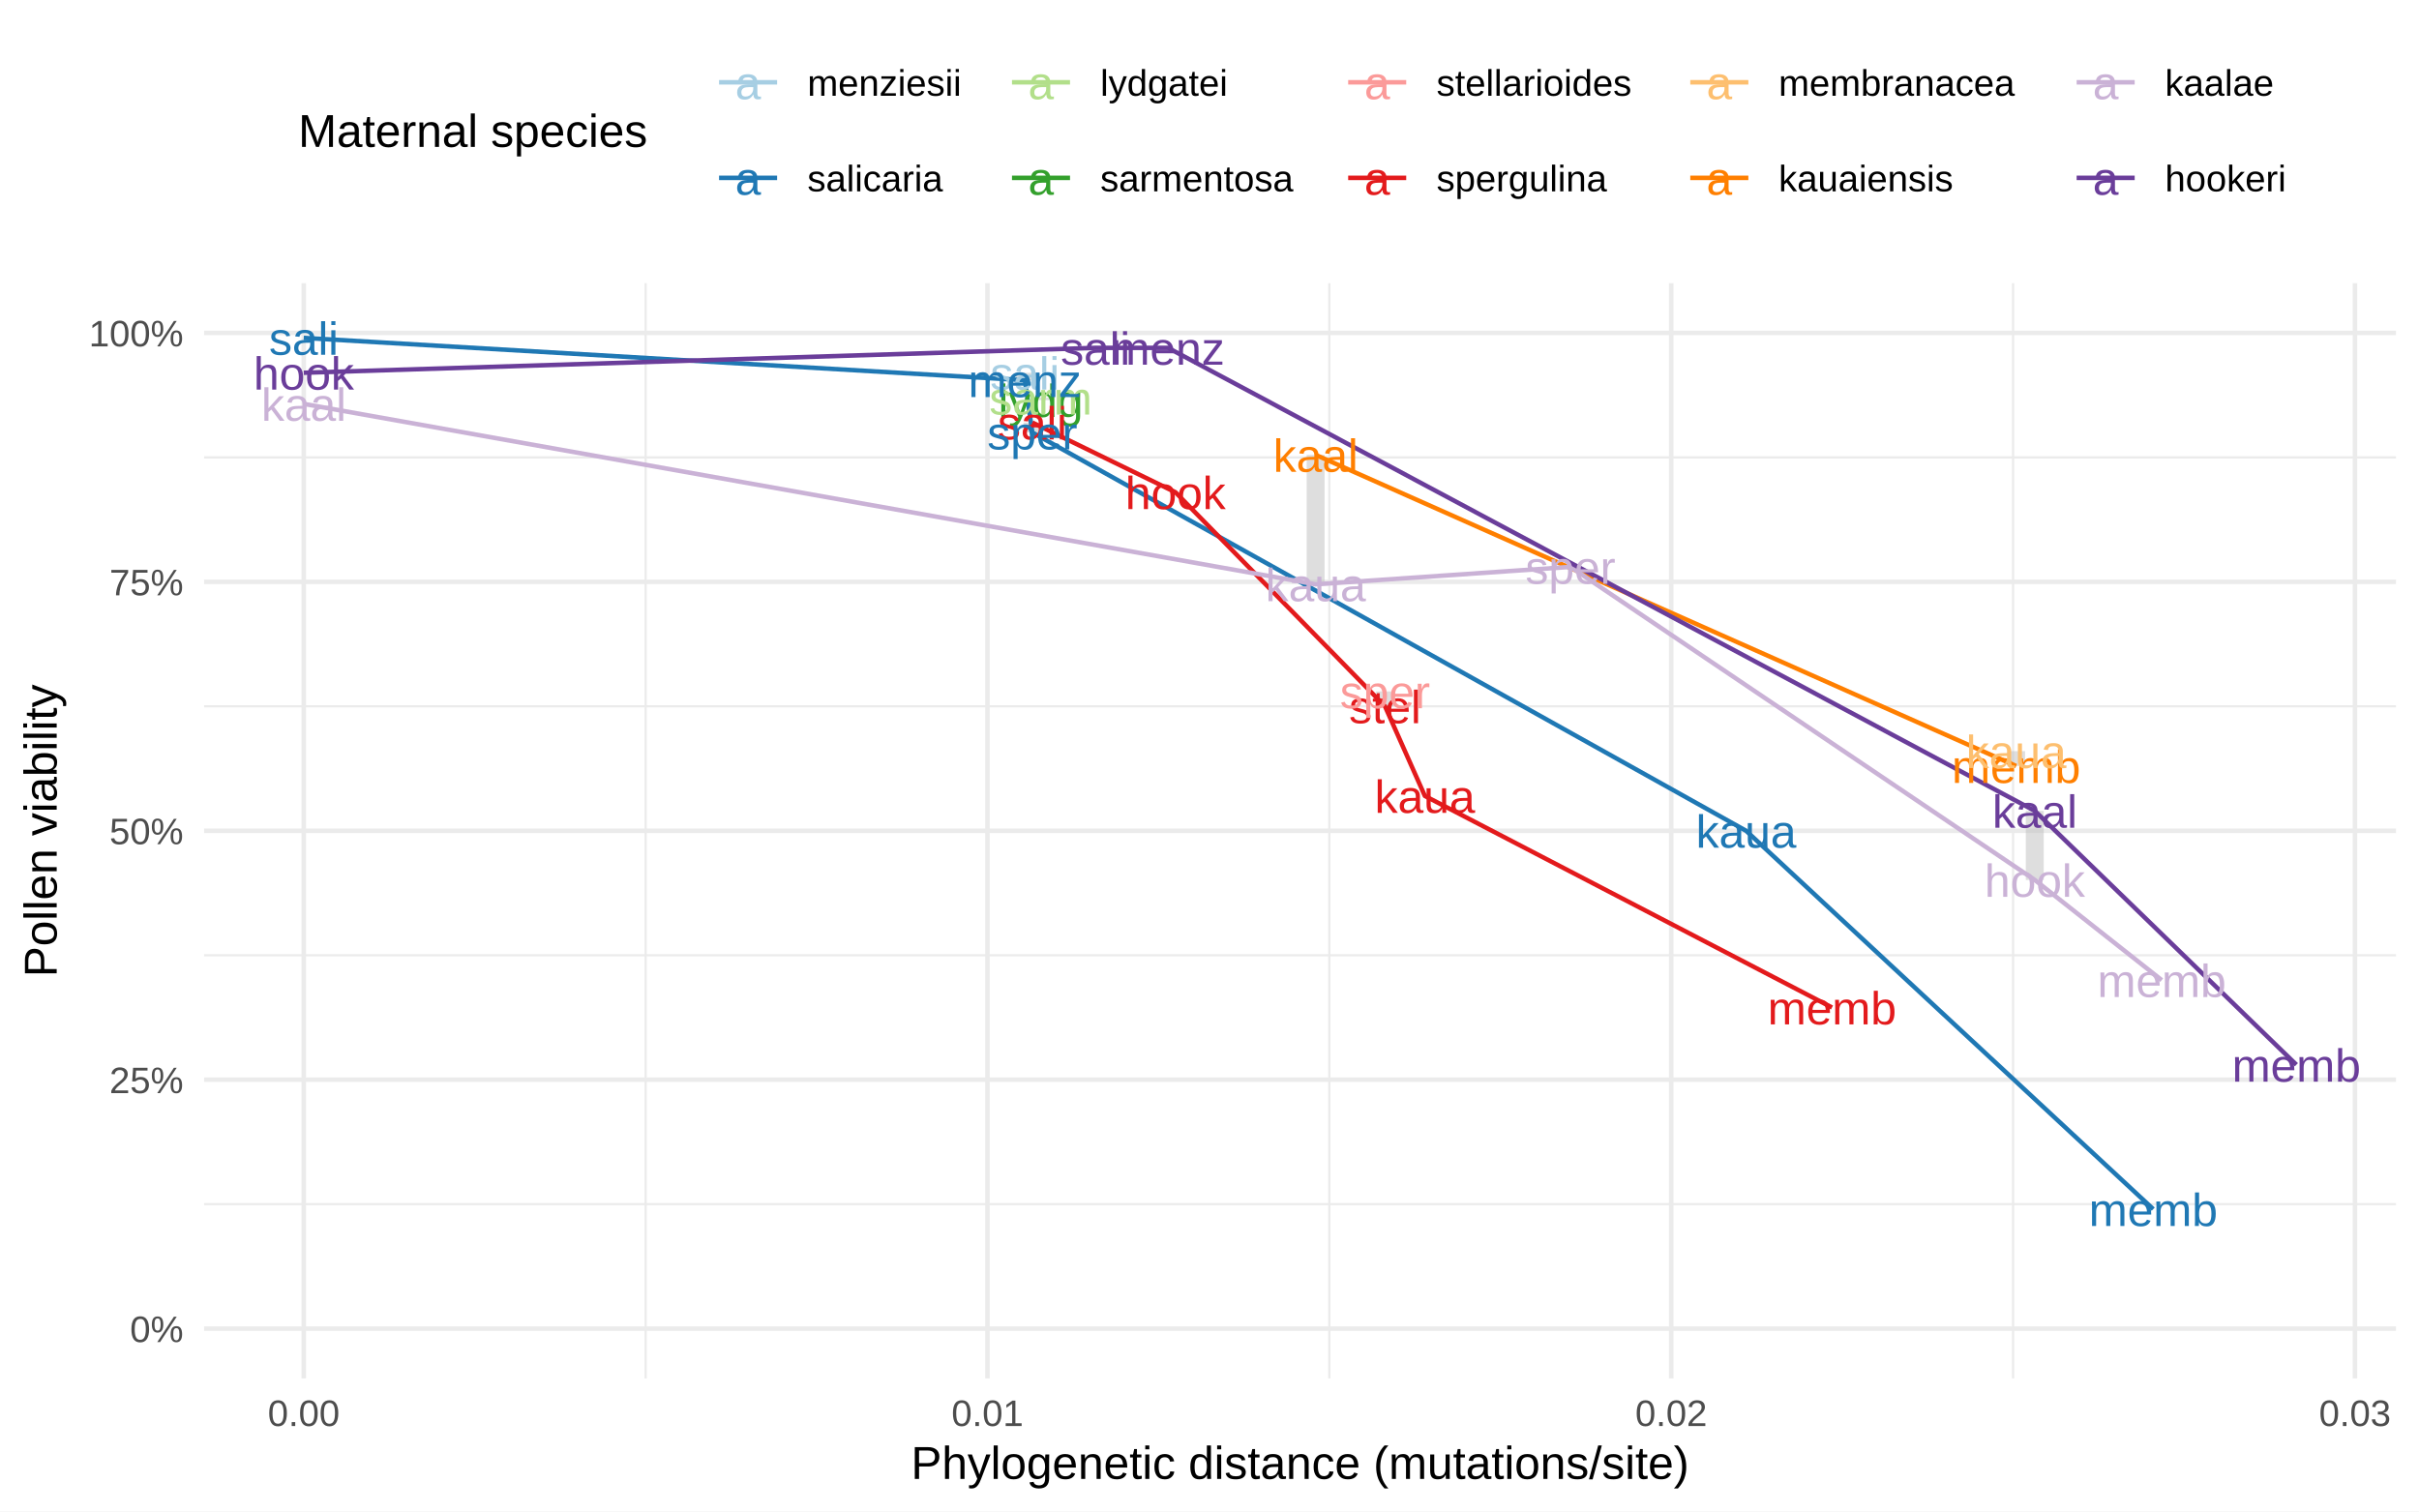
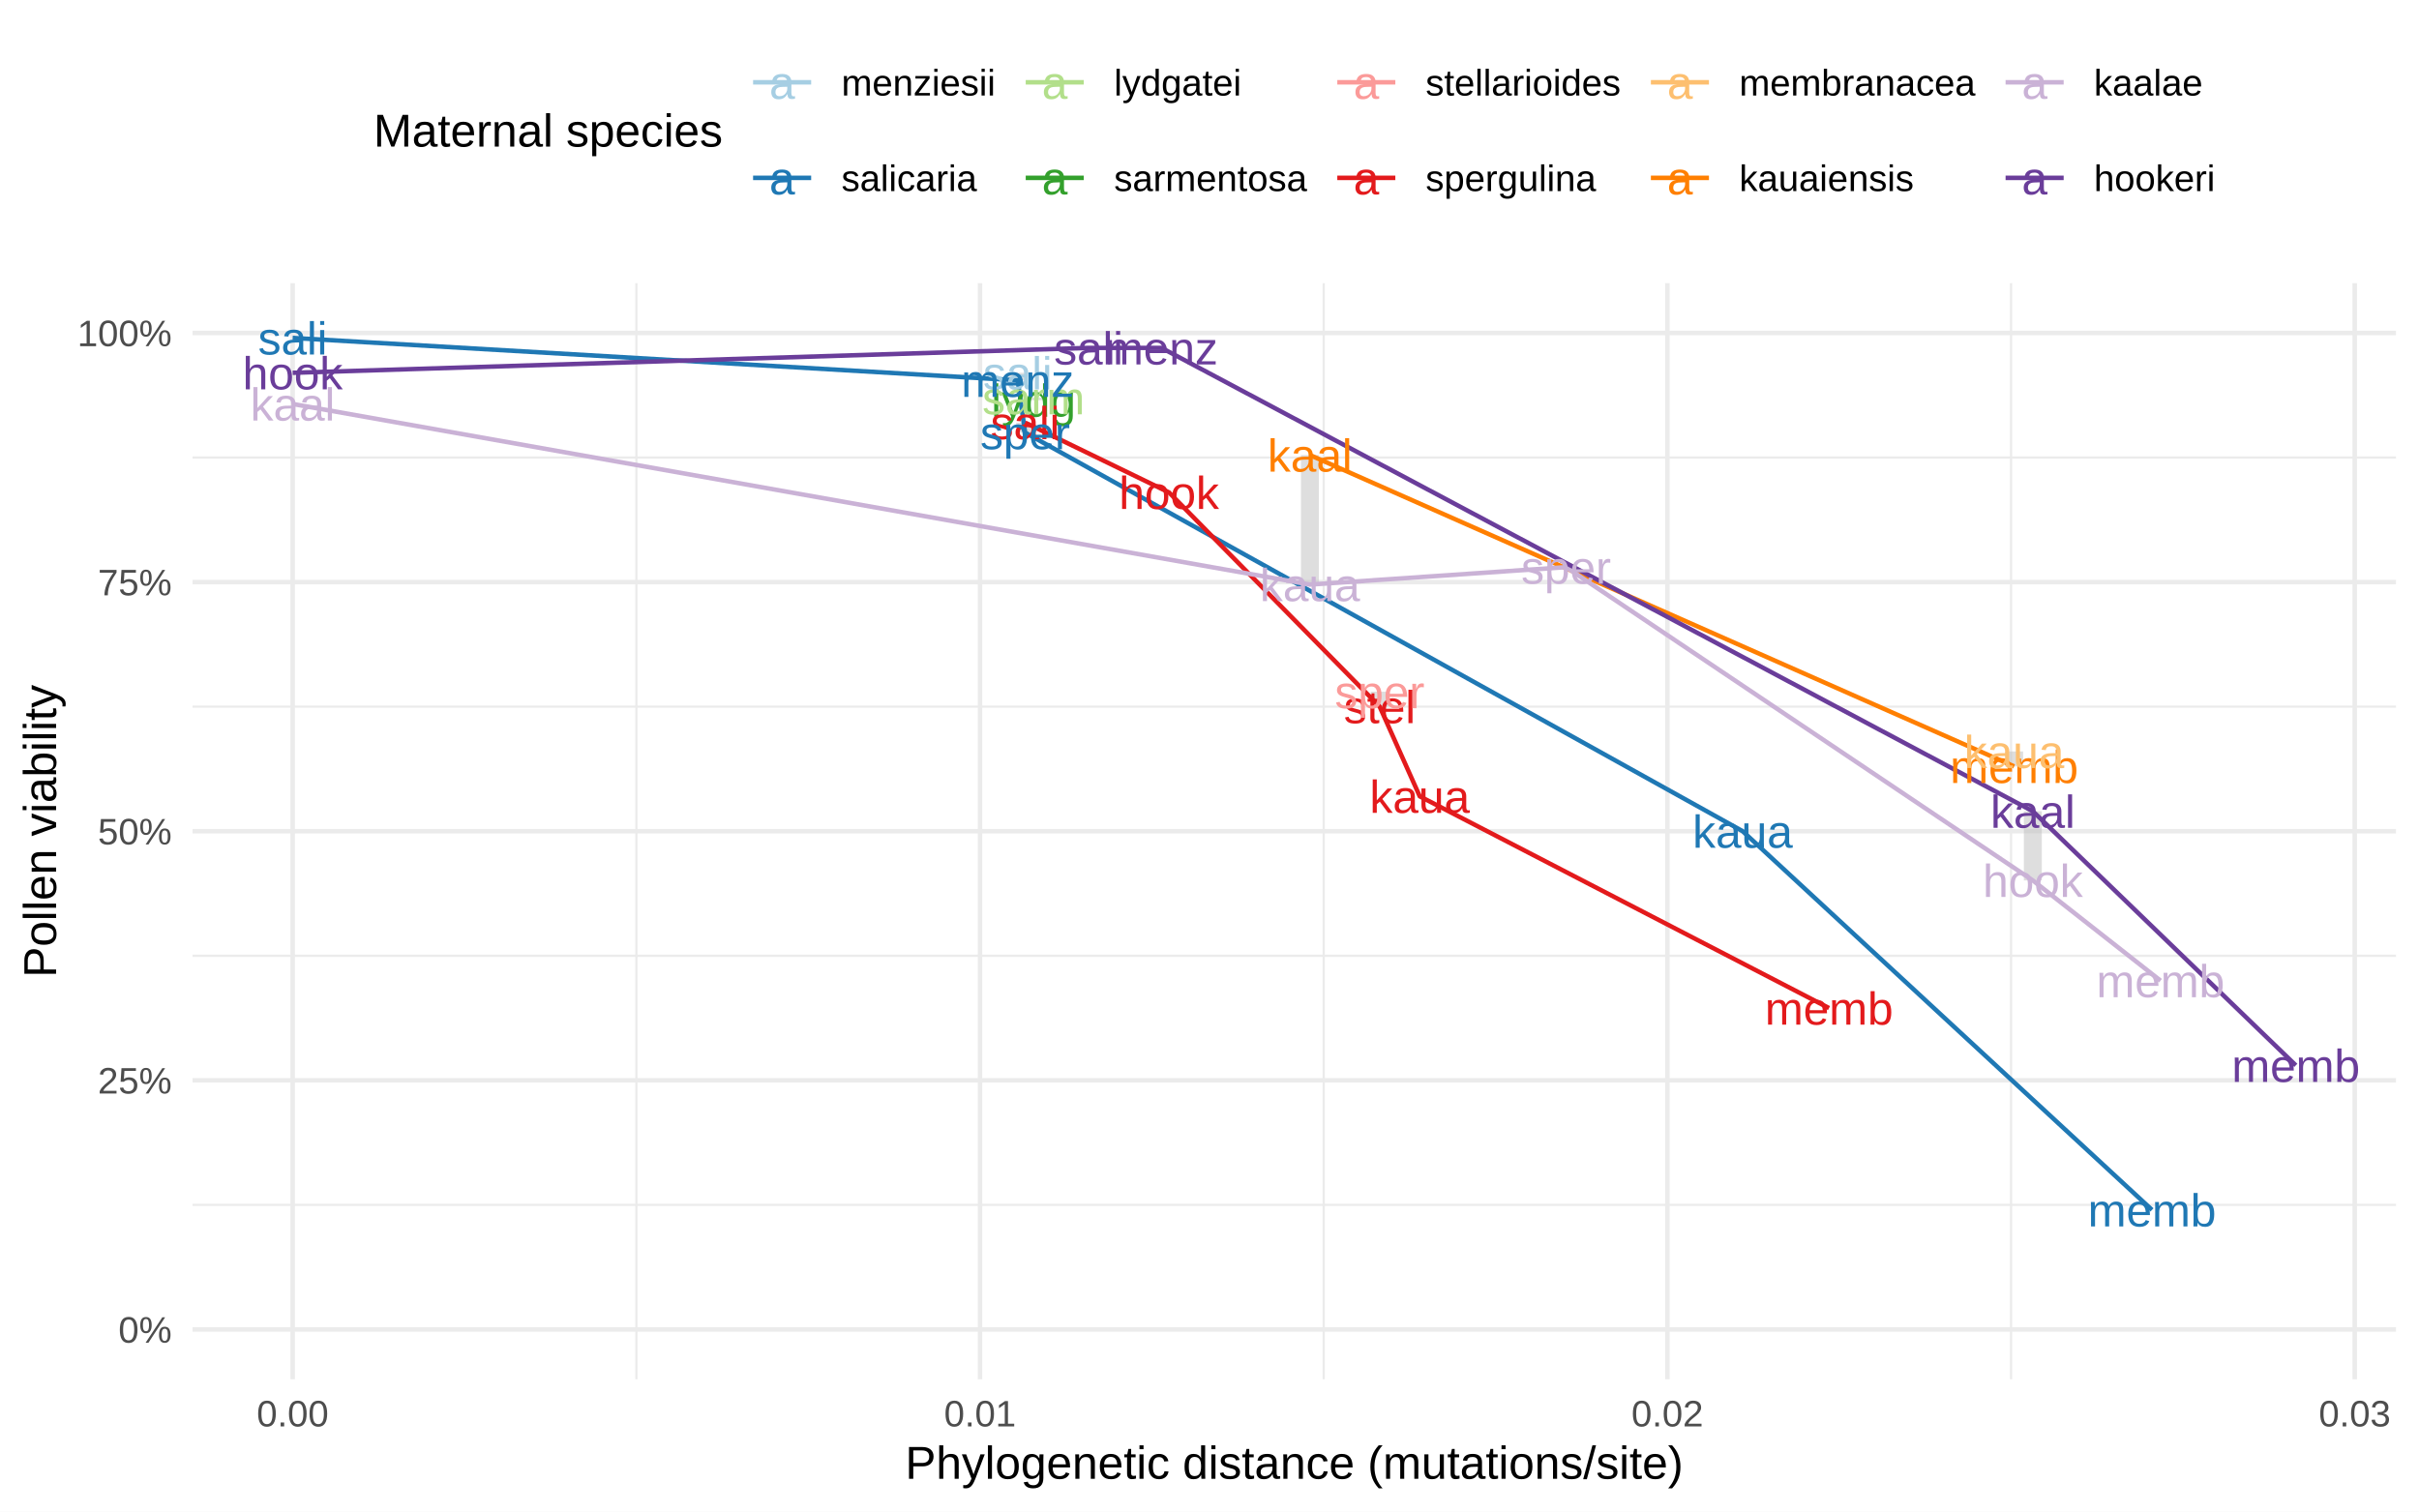
- <svg xmlns="http://www.w3.org/2000/svg" class="svglite" width="576.00pt" height="360.00pt" viewBox="0 0 576.00 360.00">
-   <defs>
-     <style type="text/css">
+ <svg xmlns="http://www.w3.org/2000/svg" width="576.00pt" height="360.00pt" viewBox="0 0 576.00 360.00">
+   <g class="svglite">
+     <defs>
+       <style type="text/css">
    .svglite line, .svglite polyline, .svglite polygon, .svglite path, .svglite rect, .svglite circle {
      fill: none;
      stroke: #000000;
      stroke-linecap: round;
      stroke-linejoin: round;
      stroke-miterlimit: 10.00;
    }
    .svglite text {
      white-space: pre;
    }
+     .svglite g.glyphgroup path {
+       fill: inherit;
+       stroke: none;
+     }
  </style>
-   </defs>
-   <rect width="100%" height="100%" style="stroke: none; fill: #FFFFFF;" />
-   <defs>
-     <clipPath id="cpMC4wMHw1NzYuMDB8MC4wMHwzNjAuMDA=">
-       <rect x="0.00" y="0.00" width="576.00" height="360.00" />
-     </clipPath>
-   </defs>
-   <g clip-path="url(#cpMC4wMHw1NzYuMDB8MC4wMHwzNjAuMDA=)">
- </g>
-   <defs>
-     <clipPath id="cpNDguNjB8NTcwLjUyfDY3LjQ0fDMyOC4yOQ==">
-       <rect x="48.60" y="67.44" width="521.92" height="260.86" />
-     </clipPath>
-   </defs>
-   <g clip-path="url(#cpNDguNjB8NTcwLjUyfDY3LjQ0fDMyOC4yOQ==)">
-     <polyline points="48.60,286.79 570.52,286.79 " style="stroke-width: 0.53; stroke: #EBEBEB; stroke-linecap: butt;" />
-     <polyline points="48.60,227.51 570.52,227.51 " style="stroke-width: 0.53; stroke: #EBEBEB; stroke-linecap: butt;" />
-     <polyline points="48.60,168.22 570.52,168.22 " style="stroke-width: 0.53; stroke: #EBEBEB; stroke-linecap: butt;" />
-     <polyline points="48.60,108.94 570.52,108.94 " style="stroke-width: 0.53; stroke: #EBEBEB; stroke-linecap: butt;" />
-     <polyline points="153.73,328.29 153.73,67.44 " style="stroke-width: 0.53; stroke: #EBEBEB; stroke-linecap: butt;" />
-     <polyline points="316.54,328.29 316.54,67.44 " style="stroke-width: 0.53; stroke: #EBEBEB; stroke-linecap: butt;" />
-     <polyline points="479.35,328.29 479.35,67.44 " style="stroke-width: 0.53; stroke: #EBEBEB; stroke-linecap: butt;" />
-     <polyline points="48.60,316.44 570.52,316.44 " style="stroke-width: 1.07; stroke: #EBEBEB; stroke-linecap: butt;" />
-     <polyline points="48.60,257.15 570.52,257.15 " style="stroke-width: 1.07; stroke: #EBEBEB; stroke-linecap: butt;" />
-     <polyline points="48.60,197.87 570.52,197.87 " style="stroke-width: 1.07; stroke: #EBEBEB; stroke-linecap: butt;" />
-     <polyline points="48.60,138.58 570.52,138.58 " style="stroke-width: 1.07; stroke: #EBEBEB; stroke-linecap: butt;" />
-     <polyline points="48.60,79.29 570.52,79.29 " style="stroke-width: 1.07; stroke: #EBEBEB; stroke-linecap: butt;" />
-     <polyline points="72.33,328.29 72.33,67.44 " style="stroke-width: 1.07; stroke: #EBEBEB; stroke-linecap: butt;" />
-     <polyline points="235.13,328.29 235.13,67.44 " style="stroke-width: 1.07; stroke: #EBEBEB; stroke-linecap: butt;" />
-     <polyline points="397.94,328.29 397.94,67.44 " style="stroke-width: 1.07; stroke: #EBEBEB; stroke-linecap: butt;" />
-     <polyline points="560.75,328.29 560.75,67.44 " style="stroke-width: 1.07; stroke: #EBEBEB; stroke-linecap: butt;" />
-     <polyline points="484.51,193.12 484.51,209.58 " style="stroke-width: 4.27; stroke: #BEBEBE; stroke-opacity: 0.50; stroke-linecap: butt;" />
-     <polyline points="313.27,108.34 313.27,139.17 " style="stroke-width: 4.27; stroke: #BEBEBE; stroke-opacity: 0.50; stroke-linecap: butt;" />
-     <polyline points="480.08,182.45 480.08,178.89 " style="stroke-width: 4.27; stroke: #BEBEBE; stroke-opacity: 0.50; stroke-linecap: butt;" />
-     <polyline points="247.80,95.30 247.80,94.71 " style="stroke-width: 4.27; stroke: #BEBEBE; stroke-opacity: 0.50; stroke-linecap: butt;" />
-     <polyline points="244.04,88.78 244.04,90.56 " style="stroke-width: 4.27; stroke: #BEBEBE; stroke-opacity: 0.50; stroke-linecap: butt;" />
-     <polyline points="245.81,100.64 245.81,103.01 " style="stroke-width: 4.27; stroke: #BEBEBE; stroke-opacity: 0.50; stroke-linecap: butt;" />
-     <polyline points="329.79,168.22 329.79,164.67 " style="stroke-width: 4.27; stroke: #BEBEBE; stroke-opacity: 0.50; stroke-linecap: butt;" />
-     <polyline points="72.33,80.48 244.04,90.56 245.81,103.01 415.77,197.87 512.72,287.98 " style="stroke-width: 1.07; stroke: #1F78B4; stroke-linecap: butt;" />
-     <polyline points="245.81,100.64 279.89,117.24 329.79,168.22 339.28,189.57 436.23,239.96 " style="stroke-width: 1.07; stroke: #E31A1C; stroke-linecap: butt;" />
-     <polyline points="313.27,108.34 480.08,182.45 " style="stroke-width: 1.07; stroke: #FF7F00; stroke-linecap: butt;" />
-     <polyline points="72.33,96.20 313.27,139.17 373.94,135.02 484.51,209.58 514.74,233.44 " style="stroke-width: 1.07; stroke: #CAB2D6; stroke-linecap: butt;" />
-     <polyline points="72.33,88.78 260.84,82.85 278.12,82.85 484.51,193.12 546.80,253.59 " style="stroke-width: 1.07; stroke: #6A3D9A; stroke-linecap: butt;" />
-     <text x="514.74" y="237.46" text-anchor="middle" style="font-size: 11.04px;fill: #CAB2D6; font-family: &quot;Arial&quot;;">memb</text>
-     <text x="480.08" y="186.47" text-anchor="middle" style="font-size: 11.04px;fill: #FF7F00; font-family: &quot;Arial&quot;;">memb</text>
-     <text x="512.72" y="292.00" text-anchor="middle" style="font-size: 11.04px;fill: #1F78B4; font-family: &quot;Arial&quot;;">memb</text>
-     <text x="546.80" y="257.62" text-anchor="middle" style="font-size: 11.04px;fill: #6A3D9A; font-family: &quot;Arial&quot;;">memb</text>
-     <text x="436.23" y="243.98" text-anchor="middle" style="font-size: 11.04px;fill: #E31A1C; font-family: &quot;Arial&quot;;">memb</text>
-     <text x="72.33" y="100.22" text-anchor="middle" style="font-size: 11.04px;fill: #CAB2D6; font-family: &quot;Arial&quot;;">kaal</text>
-     <text x="313.27" y="112.37" text-anchor="middle" style="font-size: 11.04px;fill: #FF7F00; font-family: &quot;Arial&quot;;">kaal</text>
-     <text x="484.51" y="197.14" text-anchor="middle" style="font-size: 11.04px;fill: #6A3D9A; font-family: &quot;Arial&quot;;">kaal</text>
-     <text x="329.79" y="172.24" text-anchor="middle" style="font-size: 11.04px;fill: #E31A1C; font-family: &quot;Arial&quot;;">stel</text>
-     <text x="480.08" y="182.92" text-anchor="middle" style="font-size: 11.04px;fill: #FDBF6F; font-family: &quot;Arial&quot;;">kaua</text>
-     <text x="313.27" y="143.19" text-anchor="middle" style="font-size: 11.04px;fill: #CAB2D6; font-family: &quot;Arial&quot;;">kaua</text>
-     <text x="415.77" y="201.89" text-anchor="middle" style="font-size: 11.04px;fill: #1F78B4; font-family: &quot;Arial&quot;;">kaua</text>
-     <text x="339.28" y="193.59" text-anchor="middle" style="font-size: 11.04px;fill: #E31A1C; font-family: &quot;Arial&quot;;">kaua</text>
-     <text x="247.80" y="99.32" text-anchor="middle" style="font-size: 11.04px;fill: #33A02C; font-family: &quot;Arial&quot;;">lydg</text>
-     <text x="72.33" y="84.50" text-anchor="middle" style="font-size: 11.04px;fill: #1F78B4; font-family: &quot;Arial&quot;;">sali</text>
-     <text x="260.84" y="86.87" text-anchor="middle" style="font-size: 11.04px;fill: #6A3D9A; font-family: &quot;Arial&quot;;">sali</text>
-     <text x="244.04" y="92.80" text-anchor="middle" style="font-size: 11.04px;fill: #A6CEE3; font-family: &quot;Arial&quot;;">sali</text>
-     <text x="245.81" y="104.66" text-anchor="middle" style="font-size: 11.04px;fill: #E31A1C; font-family: &quot;Arial&quot;;">sali</text>
-     <text x="484.51" y="213.60" text-anchor="middle" style="font-size: 11.04px;fill: #CAB2D6; font-family: &quot;Arial&quot;;">hook</text>
-     <text x="72.33" y="92.80" text-anchor="middle" style="font-size: 11.04px;fill: #6A3D9A; font-family: &quot;Arial&quot;;">hook</text>
-     <text x="279.89" y="121.26" text-anchor="middle" style="font-size: 11.04px;fill: #E31A1C; font-family: &quot;Arial&quot;;">hook</text>
-     <text x="247.80" y="98.73" text-anchor="middle" style="font-size: 11.04px;fill: #B2DF8A; font-family: &quot;Arial&quot;;">sarm</text>
-     <text x="244.04" y="94.58" text-anchor="middle" style="font-size: 11.04px;fill: #1F78B4; font-family: &quot;Arial&quot;;">menz</text>
-     <text x="278.12" y="86.87" text-anchor="middle" style="font-size: 11.04px;fill: #6A3D9A; font-family: &quot;Arial&quot;;">menz</text>
-     <text x="373.94" y="139.04" text-anchor="middle" style="font-size: 11.04px;fill: #CAB2D6; font-family: &quot;Arial&quot;;">sper</text>
-     <text x="329.79" y="168.69" text-anchor="middle" style="font-size: 11.04px;fill: #FB9A99; font-family: &quot;Arial&quot;;">sper</text>
-     <text x="245.81" y="107.03" text-anchor="middle" style="font-size: 11.04px;fill: #1F78B4; font-family: &quot;Arial&quot;;">sper</text>
-   </g>
-   <g clip-path="url(#cpMC4wMHw1NzYuMDB8MC4wMHwzNjAuMDA=)">
-     <text x="43.67" y="319.65" text-anchor="end" style="font-size: 8.80px;fill: #4D4D4D; font-family: &quot;Arial&quot;;">0%</text>
-     <text x="43.67" y="260.36" text-anchor="end" style="font-size: 8.80px;fill: #4D4D4D; font-family: &quot;Arial&quot;;">25%</text>
-     <text x="43.67" y="201.07" text-anchor="end" style="font-size: 8.80px;fill: #4D4D4D; font-family: &quot;Arial&quot;;">50%</text>
-     <text x="43.67" y="141.79" text-anchor="end" style="font-size: 8.80px;fill: #4D4D4D; font-family: &quot;Arial&quot;;">75%</text>
-     <text x="43.67" y="82.50" text-anchor="end" style="font-size: 8.80px;fill: #4D4D4D; font-family: &quot;Arial&quot;;">100%</text>
-     <text x="72.33" y="339.64" text-anchor="middle" style="font-size: 8.80px;fill: #4D4D4D; font-family: &quot;Arial&quot;;">0.00</text>
-     <text x="235.13" y="339.64" text-anchor="middle" style="font-size: 8.80px;fill: #4D4D4D; font-family: &quot;Arial&quot;;">0.01</text>
-     <text x="397.94" y="339.64" text-anchor="middle" style="font-size: 8.80px;fill: #4D4D4D; font-family: &quot;Arial&quot;;">0.02</text>
-     <text x="560.75" y="339.64" text-anchor="middle" style="font-size: 8.80px;fill: #4D4D4D; font-family: &quot;Arial&quot;;">0.03</text>
-     <text x="309.56" y="352.23" text-anchor="middle" style="font-size: 11.00px; font-family: &quot;Arial&quot;;">Phylogenetic distance (mutations/site)</text>
-     <text transform="translate(13.50,197.87) rotate(-90)" text-anchor="middle" style="font-size: 11.00px; font-family: &quot;Arial&quot;;">Pollen viability</text>
-     <text x="71.01" y="34.99" style="font-size: 11.00px; font-family: &quot;Arial&quot;;">Maternal species</text>
-     <line x1="171.22" y1="19.60" x2="185.04" y2="19.60" style="stroke-width: 1.07; stroke: #A6CEE3; stroke-linecap: butt;" />
-     <text x="178.13" y="23.62" text-anchor="middle" style="font-size: 11.04px;fill: #A6CEE3; font-family: &quot;Arial&quot;;">a</text>
-     <line x1="171.22" y1="42.36" x2="185.04" y2="42.36" style="stroke-width: 1.07; stroke: #1F78B4; stroke-linecap: butt;" />
-     <text x="178.13" y="46.38" text-anchor="middle" style="font-size: 11.04px;fill: #1F78B4; font-family: &quot;Arial&quot;;">a</text>
-     <line x1="240.97" y1="19.60" x2="254.79" y2="19.60" style="stroke-width: 1.07; stroke: #B2DF8A; stroke-linecap: butt;" />
-     <text x="247.88" y="23.62" text-anchor="middle" style="font-size: 11.04px;fill: #B2DF8A; font-family: &quot;Arial&quot;;">a</text>
-     <line x1="240.97" y1="42.36" x2="254.79" y2="42.36" style="stroke-width: 1.07; stroke: #33A02C; stroke-linecap: butt;" />
-     <text x="247.88" y="46.38" text-anchor="middle" style="font-size: 11.04px;fill: #33A02C; font-family: &quot;Arial&quot;;">a</text>
-     <line x1="321.02" y1="19.60" x2="334.84" y2="19.60" style="stroke-width: 1.07; stroke: #FB9A99; stroke-linecap: butt;" />
-     <text x="327.93" y="23.62" text-anchor="middle" style="font-size: 11.04px;fill: #FB9A99; font-family: &quot;Arial&quot;;">a</text>
-     <line x1="321.02" y1="42.36" x2="334.84" y2="42.36" style="stroke-width: 1.07; stroke: #E31A1C; stroke-linecap: butt;" />
-     <text x="327.93" y="46.38" text-anchor="middle" style="font-size: 11.04px;fill: #E31A1C; font-family: &quot;Arial&quot;;">a</text>
-     <line x1="402.48" y1="19.60" x2="416.31" y2="19.60" style="stroke-width: 1.07; stroke: #FDBF6F; stroke-linecap: butt;" />
-     <text x="409.39" y="23.62" text-anchor="middle" style="font-size: 11.04px;fill: #FDBF6F; font-family: &quot;Arial&quot;;">a</text>
-     <line x1="402.48" y1="42.36" x2="416.31" y2="42.36" style="stroke-width: 1.07; stroke: #FF7F00; stroke-linecap: butt;" />
-     <text x="409.39" y="46.38" text-anchor="middle" style="font-size: 11.04px;fill: #FF7F00; font-family: &quot;Arial&quot;;">a</text>
-     <line x1="494.48" y1="19.60" x2="508.30" y2="19.60" style="stroke-width: 1.07; stroke: #CAB2D6; stroke-linecap: butt;" />
-     <text x="501.39" y="23.62" text-anchor="middle" style="font-size: 11.04px;fill: #CAB2D6; font-family: &quot;Arial&quot;;">a</text>
-     <line x1="494.48" y1="42.36" x2="508.30" y2="42.36" style="stroke-width: 1.07; stroke: #6A3D9A; stroke-linecap: butt;" />
-     <text x="501.39" y="46.38" text-anchor="middle" style="font-size: 11.04px;fill: #6A3D9A; font-family: &quot;Arial&quot;;">a</text>
-     <text x="192.25" y="22.81" style="font-size: 8.80px; font-family: &quot;Arial&quot;;">menziesii</text>
-     <text x="192.25" y="45.57" style="font-size: 8.80px; font-family: &quot;Arial&quot;;">salicaria</text>
-     <text x="262.00" y="22.81" style="font-size: 8.80px; font-family: &quot;Arial&quot;;">lydgatei</text>
-     <text x="262.00" y="45.57" style="font-size: 8.80px; font-family: &quot;Arial&quot;;">sarmentosa</text>
-     <text x="342.05" y="22.81" style="font-size: 8.80px; font-family: &quot;Arial&quot;;">stellarioides</text>
-     <text x="342.05" y="45.57" style="font-size: 8.80px; font-family: &quot;Arial&quot;;">spergulina</text>
-     <text x="423.51" y="22.81" style="font-size: 8.80px; font-family: &quot;Arial&quot;;">membranacea</text>
-     <text x="423.51" y="45.57" style="font-size: 8.80px; font-family: &quot;Arial&quot;;">kauaiensis</text>
-     <text x="515.51" y="22.81" style="font-size: 8.80px; font-family: &quot;Arial&quot;;">kaalae</text>
-     <text x="515.51" y="45.57" style="font-size: 8.80px; font-family: &quot;Arial&quot;;">hookeri</text>
+     </defs>
+     <rect width="100%" height="100%" style="stroke: none; fill: #FFFFFF;" />
+     <defs>
+       <clipPath id="cpMC4wMHw1NzYuMDB8MC4wMHwzNjAuMDA=">
+         <rect x="0.00" y="0.00" width="576.00" height="360.00" />
+       </clipPath>
+     </defs>
+     <g clip-path="url(#cpMC4wMHw1NzYuMDB8MC4wMHwzNjAuMDA=)">
+       <rect x="0.00" y="0.00" width="576.00" height="360.00" style="stroke-width: 1.07; stroke: none; fill: #FFFFFF;" />
+     </g>
+     <defs>
+       <clipPath id="cpNDUuODV8NTcwLjUyfDY3LjQ0fDMyOC41MA==">
+         <rect x="45.85" y="67.44" width="524.67" height="261.07" />
+       </clipPath>
+     </defs>
+     <g clip-path="url(#cpNDUuODV8NTcwLjUyfDY3LjQ0fDMyOC41MA==)">
+       <polyline points="45.85,286.97 570.52,286.97 " style="stroke-width: 0.53; stroke: #EBEBEB; stroke-linecap: butt;" />
+       <polyline points="45.85,227.64 570.52,227.64 " style="stroke-width: 0.53; stroke: #EBEBEB; stroke-linecap: butt;" />
+       <polyline points="45.85,168.30 570.52,168.30 " style="stroke-width: 0.53; stroke: #EBEBEB; stroke-linecap: butt;" />
+       <polyline points="45.85,108.97 570.52,108.97 " style="stroke-width: 0.53; stroke: #EBEBEB; stroke-linecap: butt;" />
+       <polyline points="151.53,328.50 151.53,67.44 " style="stroke-width: 0.53; stroke: #EBEBEB; stroke-linecap: butt;" />
+       <polyline points="315.20,328.50 315.20,67.44 " style="stroke-width: 0.53; stroke: #EBEBEB; stroke-linecap: butt;" />
+       <polyline points="478.86,328.50 478.86,67.44 " style="stroke-width: 0.53; stroke: #EBEBEB; stroke-linecap: butt;" />
+       <polyline points="45.85,316.64 570.52,316.64 " style="stroke-width: 1.07; stroke: #EBEBEB; stroke-linecap: butt;" />
+       <polyline points="45.85,257.30 570.52,257.30 " style="stroke-width: 1.07; stroke: #EBEBEB; stroke-linecap: butt;" />
+       <polyline points="45.85,197.97 570.52,197.97 " style="stroke-width: 1.07; stroke: #EBEBEB; stroke-linecap: butt;" />
+       <polyline points="45.85,138.64 570.52,138.64 " style="stroke-width: 1.07; stroke: #EBEBEB; stroke-linecap: butt;" />
+       <polyline points="45.85,79.30 570.52,79.30 " style="stroke-width: 1.07; stroke: #EBEBEB; stroke-linecap: butt;" />
+       <polyline points="69.69,328.50 69.69,67.44 " style="stroke-width: 1.07; stroke: #EBEBEB; stroke-linecap: butt;" />
+       <polyline points="233.36,328.50 233.36,67.44 " style="stroke-width: 1.07; stroke: #EBEBEB; stroke-linecap: butt;" />
+       <polyline points="397.03,328.50 397.03,67.44 " style="stroke-width: 1.07; stroke: #EBEBEB; stroke-linecap: butt;" />
+       <polyline points="560.70,328.50 560.70,67.44 " style="stroke-width: 1.07; stroke: #EBEBEB; stroke-linecap: butt;" />
+       <polyline points="484.05,193.22 484.05,209.70 " style="stroke-width: 4.27; stroke: #BEBEBE; stroke-opacity: 0.50; stroke-linecap: butt;" />
+       <polyline points="311.91,108.38 311.91,139.23 " style="stroke-width: 4.27; stroke: #BEBEBE; stroke-opacity: 0.50; stroke-linecap: butt;" />
+       <polyline points="479.60,182.54 479.60,178.98 " style="stroke-width: 4.27; stroke: #BEBEBE; stroke-opacity: 0.50; stroke-linecap: butt;" />
+       <polyline points="246.10,95.32 246.10,94.73 " style="stroke-width: 4.27; stroke: #BEBEBE; stroke-opacity: 0.50; stroke-linecap: butt;" />
+       <polyline points="242.32,88.80 242.32,90.58 " style="stroke-width: 4.27; stroke: #BEBEBE; stroke-opacity: 0.50; stroke-linecap: butt;" />
+       <polyline points="244.10,100.66 244.10,103.04 " style="stroke-width: 4.27; stroke: #BEBEBE; stroke-opacity: 0.50; stroke-linecap: butt;" />
+       <polyline points="328.52,168.30 328.52,164.74 " style="stroke-width: 4.27; stroke: #BEBEBE; stroke-opacity: 0.50; stroke-linecap: butt;" />
+       <polyline points="69.69,80.49 242.32,90.58 244.10,103.04 414.95,197.97 512.42,288.16 " style="stroke-width: 1.07; stroke: #1F78B4; stroke-linecap: butt;" />
+       <polyline points="244.10,100.66 278.35,117.28 328.52,168.30 338.06,189.66 435.52,240.10 " style="stroke-width: 1.07; stroke: #E31A1C; stroke-linecap: butt;" />
+       <polyline points="311.91,108.38 479.60,182.54 " style="stroke-width: 1.07; stroke: #FF7F00; stroke-linecap: butt;" />
+       <polyline points="69.69,96.22 311.91,139.23 372.91,135.08 484.05,209.70 514.45,233.57 " style="stroke-width: 1.07; stroke: #CAB2D6; stroke-linecap: butt;" />
+       <polyline points="69.69,88.79 259.21,82.86 276.57,82.86 484.05,193.22 546.67,253.74 " style="stroke-width: 1.07; stroke: #6A3D9A; stroke-linecap: butt;" />
+       <text x="514.45" y="237.51" text-anchor="middle" style="font-size: 11.00px;fill: #CAB2D6; font-family: &quot;Arial&quot;;">memb</text>
+       <text x="479.60" y="186.48" text-anchor="middle" style="font-size: 11.00px;fill: #FF7F00; font-family: &quot;Arial&quot;;">memb</text>
+       <text x="512.42" y="292.10" text-anchor="middle" style="font-size: 11.00px;fill: #1F78B4; font-family: &quot;Arial&quot;;">memb</text>
+       <text x="546.67" y="257.68" text-anchor="middle" style="font-size: 11.00px;fill: #6A3D9A; font-family: &quot;Arial&quot;;">memb</text>
+       <text x="435.52" y="244.04" text-anchor="middle" style="font-size: 11.00px;fill: #E31A1C; font-family: &quot;Arial&quot;;">memb</text>
+       <text x="69.69" y="100.16" text-anchor="middle" style="font-size: 11.00px;fill: #CAB2D6; font-family: &quot;Arial&quot;;">kaal</text>
+       <text x="311.91" y="112.32" text-anchor="middle" style="font-size: 11.00px;fill: #FF7F00; font-family: &quot;Arial&quot;;">kaal</text>
+       <text x="484.05" y="197.16" text-anchor="middle" style="font-size: 11.00px;fill: #6A3D9A; font-family: &quot;Arial&quot;;">kaal</text>
+       <text x="328.52" y="172.24" text-anchor="middle" style="font-size: 11.00px;fill: #E31A1C; font-family: &quot;Arial&quot;;">stel</text>
+       <text x="479.60" y="182.92" text-anchor="middle" style="font-size: 11.00px;fill: #FDBF6F; font-family: &quot;Arial&quot;;">kaua</text>
+       <text x="311.91" y="143.17" text-anchor="middle" style="font-size: 11.00px;fill: #CAB2D6; font-family: &quot;Arial&quot;;">kaua</text>
+       <text x="414.95" y="201.91" text-anchor="middle" style="font-size: 11.00px;fill: #1F78B4; font-family: &quot;Arial&quot;;">kaua</text>
+       <text x="338.06" y="193.60" text-anchor="middle" style="font-size: 11.00px;fill: #E31A1C; font-family: &quot;Arial&quot;;">kaua</text>
+       <text x="246.10" y="99.26" text-anchor="middle" style="font-size: 11.00px;fill: #33A02C; font-family: &quot;Arial&quot;;">lydg</text>
+       <text x="69.69" y="84.43" text-anchor="middle" style="font-size: 11.00px;fill: #1F78B4; font-family: &quot;Arial&quot;;">sali</text>
+       <text x="259.21" y="86.80" text-anchor="middle" style="font-size: 11.00px;fill: #6A3D9A; font-family: &quot;Arial&quot;;">sali</text>
+       <text x="242.32" y="92.74" text-anchor="middle" style="font-size: 11.00px;fill: #A6CEE3; font-family: &quot;Arial&quot;;">sali</text>
+       <text x="244.10" y="104.60" text-anchor="middle" style="font-size: 11.00px;fill: #E31A1C; font-family: &quot;Arial&quot;;">sali</text>
+       <text x="484.05" y="213.63" text-anchor="middle" style="font-size: 11.00px;fill: #CAB2D6; font-family: &quot;Arial&quot;;">hook</text>
+       <text x="69.69" y="92.73" text-anchor="middle" style="font-size: 11.00px;fill: #6A3D9A; font-family: &quot;Arial&quot;;">hook</text>
+       <text x="278.35" y="121.22" text-anchor="middle" style="font-size: 11.00px;fill: #E31A1C; font-family: &quot;Arial&quot;;">hook</text>
+       <text x="246.10" y="98.67" text-anchor="middle" style="font-size: 11.00px;fill: #B2DF8A; font-family: &quot;Arial&quot;;">sarm</text>
+       <text x="242.32" y="94.52" text-anchor="middle" style="font-size: 11.00px;fill: #1F78B4; font-family: &quot;Arial&quot;;">menz</text>
+       <text x="276.57" y="86.80" text-anchor="middle" style="font-size: 11.00px;fill: #6A3D9A; font-family: &quot;Arial&quot;;">menz</text>
+       <text x="372.91" y="139.02" text-anchor="middle" style="font-size: 11.00px;fill: #CAB2D6; font-family: &quot;Arial&quot;;">sper</text>
+       <text x="328.52" y="168.68" text-anchor="middle" style="font-size: 11.00px;fill: #FB9A99; font-family: &quot;Arial&quot;;">sper</text>
+       <text x="244.10" y="106.98" text-anchor="middle" style="font-size: 11.00px;fill: #1F78B4; font-family: &quot;Arial&quot;;">sper</text>
+     </g>
+     <g clip-path="url(#cpMC4wMHw1NzYuMDB8MC4wMHwzNjAuMDA=)">
+       <text x="40.91" y="319.79" text-anchor="end" style="font-size: 8.80px;fill: #4D4D4D; font-family: &quot;Arial&quot;;">0%</text>
+       <text x="40.91" y="260.45" text-anchor="end" style="font-size: 8.80px;fill: #4D4D4D; font-family: &quot;Arial&quot;;">25%</text>
+       <text x="40.91" y="201.12" text-anchor="end" style="font-size: 8.80px;fill: #4D4D4D; font-family: &quot;Arial&quot;;">50%</text>
+       <text x="40.91" y="141.79" text-anchor="end" style="font-size: 8.80px;fill: #4D4D4D; font-family: &quot;Arial&quot;;">75%</text>
+       <text x="40.91" y="82.45" text-anchor="end" style="font-size: 8.80px;fill: #4D4D4D; font-family: &quot;Arial&quot;;">100%</text>
+       <text x="69.69" y="339.74" text-anchor="middle" style="font-size: 8.80px;fill: #4D4D4D; font-family: &quot;Arial&quot;;">0.00</text>
+       <text x="233.36" y="339.74" text-anchor="middle" style="font-size: 8.80px;fill: #4D4D4D; font-family: &quot;Arial&quot;;">0.01</text>
+       <text x="397.03" y="339.74" text-anchor="middle" style="font-size: 8.80px;fill: #4D4D4D; font-family: &quot;Arial&quot;;">0.02</text>
+       <text x="560.70" y="339.74" text-anchor="middle" style="font-size: 8.80px;fill: #4D4D4D; font-family: &quot;Arial&quot;;">0.03</text>
+       <text x="308.18" y="352.20" text-anchor="middle" style="font-size: 11.00px; font-family: &quot;Arial&quot;;">Phylogenetic distance (mutations/site)</text>
+       <text transform="translate(13.36,197.97) rotate(-90)" text-anchor="middle" style="font-size: 11.00px; font-family: &quot;Arial&quot;;">Pollen viability</text>
+       <text x="88.93" y="34.92" style="font-size: 11.00px; font-family: &quot;Arial&quot;;">Maternal species</text>
+       <line x1="179.32" y1="19.60" x2="193.15" y2="19.60" style="stroke-width: 1.07; stroke: #A6CEE3; stroke-linecap: butt;" />
+       <text x="186.24" y="23.54" text-anchor="middle" style="font-size: 11.00px;fill: #A6CEE3; font-family: &quot;Arial&quot;;">a</text>
+       <line x1="179.32" y1="42.36" x2="193.15" y2="42.36" style="stroke-width: 1.07; stroke: #1F78B4; stroke-linecap: butt;" />
+       <text x="186.24" y="46.30" text-anchor="middle" style="font-size: 11.00px;fill: #1F78B4; font-family: &quot;Arial&quot;;">a</text>
+       <line x1="244.24" y1="19.60" x2="258.06" y2="19.60" style="stroke-width: 1.07; stroke: #B2DF8A; stroke-linecap: butt;" />
+       <text x="251.15" y="23.54" text-anchor="middle" style="font-size: 11.00px;fill: #B2DF8A; font-family: &quot;Arial&quot;;">a</text>
+       <line x1="244.24" y1="42.36" x2="258.06" y2="42.36" style="stroke-width: 1.07; stroke: #33A02C; stroke-linecap: butt;" />
+       <text x="251.15" y="46.30" text-anchor="middle" style="font-size: 11.00px;fill: #33A02C; font-family: &quot;Arial&quot;;">a</text>
+       <line x1="318.43" y1="19.60" x2="332.25" y2="19.60" style="stroke-width: 1.07; stroke: #FB9A99; stroke-linecap: butt;" />
+       <text x="325.34" y="23.54" text-anchor="middle" style="font-size: 11.00px;fill: #FB9A99; font-family: &quot;Arial&quot;;">a</text>
+       <line x1="318.43" y1="42.36" x2="332.25" y2="42.36" style="stroke-width: 1.07; stroke: #E31A1C; stroke-linecap: butt;" />
+       <text x="325.34" y="46.30" text-anchor="middle" style="font-size: 11.00px;fill: #E31A1C; font-family: &quot;Arial&quot;;">a</text>
+       <line x1="393.10" y1="19.60" x2="406.93" y2="19.60" style="stroke-width: 1.07; stroke: #FDBF6F; stroke-linecap: butt;" />
+       <text x="400.02" y="23.54" text-anchor="middle" style="font-size: 11.00px;fill: #FDBF6F; font-family: &quot;Arial&quot;;">a</text>
+       <line x1="393.10" y1="42.36" x2="406.93" y2="42.36" style="stroke-width: 1.07; stroke: #FF7F00; stroke-linecap: butt;" />
+       <text x="400.02" y="46.30" text-anchor="middle" style="font-size: 11.00px;fill: #FF7F00; font-family: &quot;Arial&quot;;">a</text>
+       <line x1="477.56" y1="19.60" x2="491.39" y2="19.60" style="stroke-width: 1.07; stroke: #CAB2D6; stroke-linecap: butt;" />
+       <text x="484.47" y="23.54" text-anchor="middle" style="font-size: 11.00px;fill: #CAB2D6; font-family: &quot;Arial&quot;;">a</text>
+       <line x1="477.56" y1="42.36" x2="491.39" y2="42.36" style="stroke-width: 1.07; stroke: #6A3D9A; stroke-linecap: butt;" />
+       <text x="484.47" y="46.30" text-anchor="middle" style="font-size: 11.00px;fill: #6A3D9A; font-family: &quot;Arial&quot;;">a</text>
+       <text x="200.36" y="22.75" style="font-size: 8.80px; font-family: &quot;Arial&quot;;">menziesii</text>
+       <text x="200.36" y="45.51" style="font-size: 8.80px; font-family: &quot;Arial&quot;;">salicaria</text>
+       <text x="265.27" y="22.75" style="font-size: 8.80px; font-family: &quot;Arial&quot;;">lydgatei</text>
+       <text x="265.27" y="45.51" style="font-size: 8.80px; font-family: &quot;Arial&quot;;">sarmentosa</text>
+       <text x="339.46" y="22.75" style="font-size: 8.80px; font-family: &quot;Arial&quot;;">stellarioides</text>
+       <text x="339.46" y="45.51" style="font-size: 8.80px; font-family: &quot;Arial&quot;;">spergulina</text>
+       <text x="414.14" y="22.75" style="font-size: 8.80px; font-family: &quot;Arial&quot;;">membranacea</text>
+       <text x="414.14" y="45.51" style="font-size: 8.80px; font-family: &quot;Arial&quot;;">kauaiensis</text>
+       <text x="498.59" y="22.75" style="font-size: 8.80px; font-family: &quot;Arial&quot;;">kaalae</text>
+       <text x="498.59" y="45.51" style="font-size: 8.80px; font-family: &quot;Arial&quot;;">hookeri</text>
+     </g>
  </g>
</svg>
